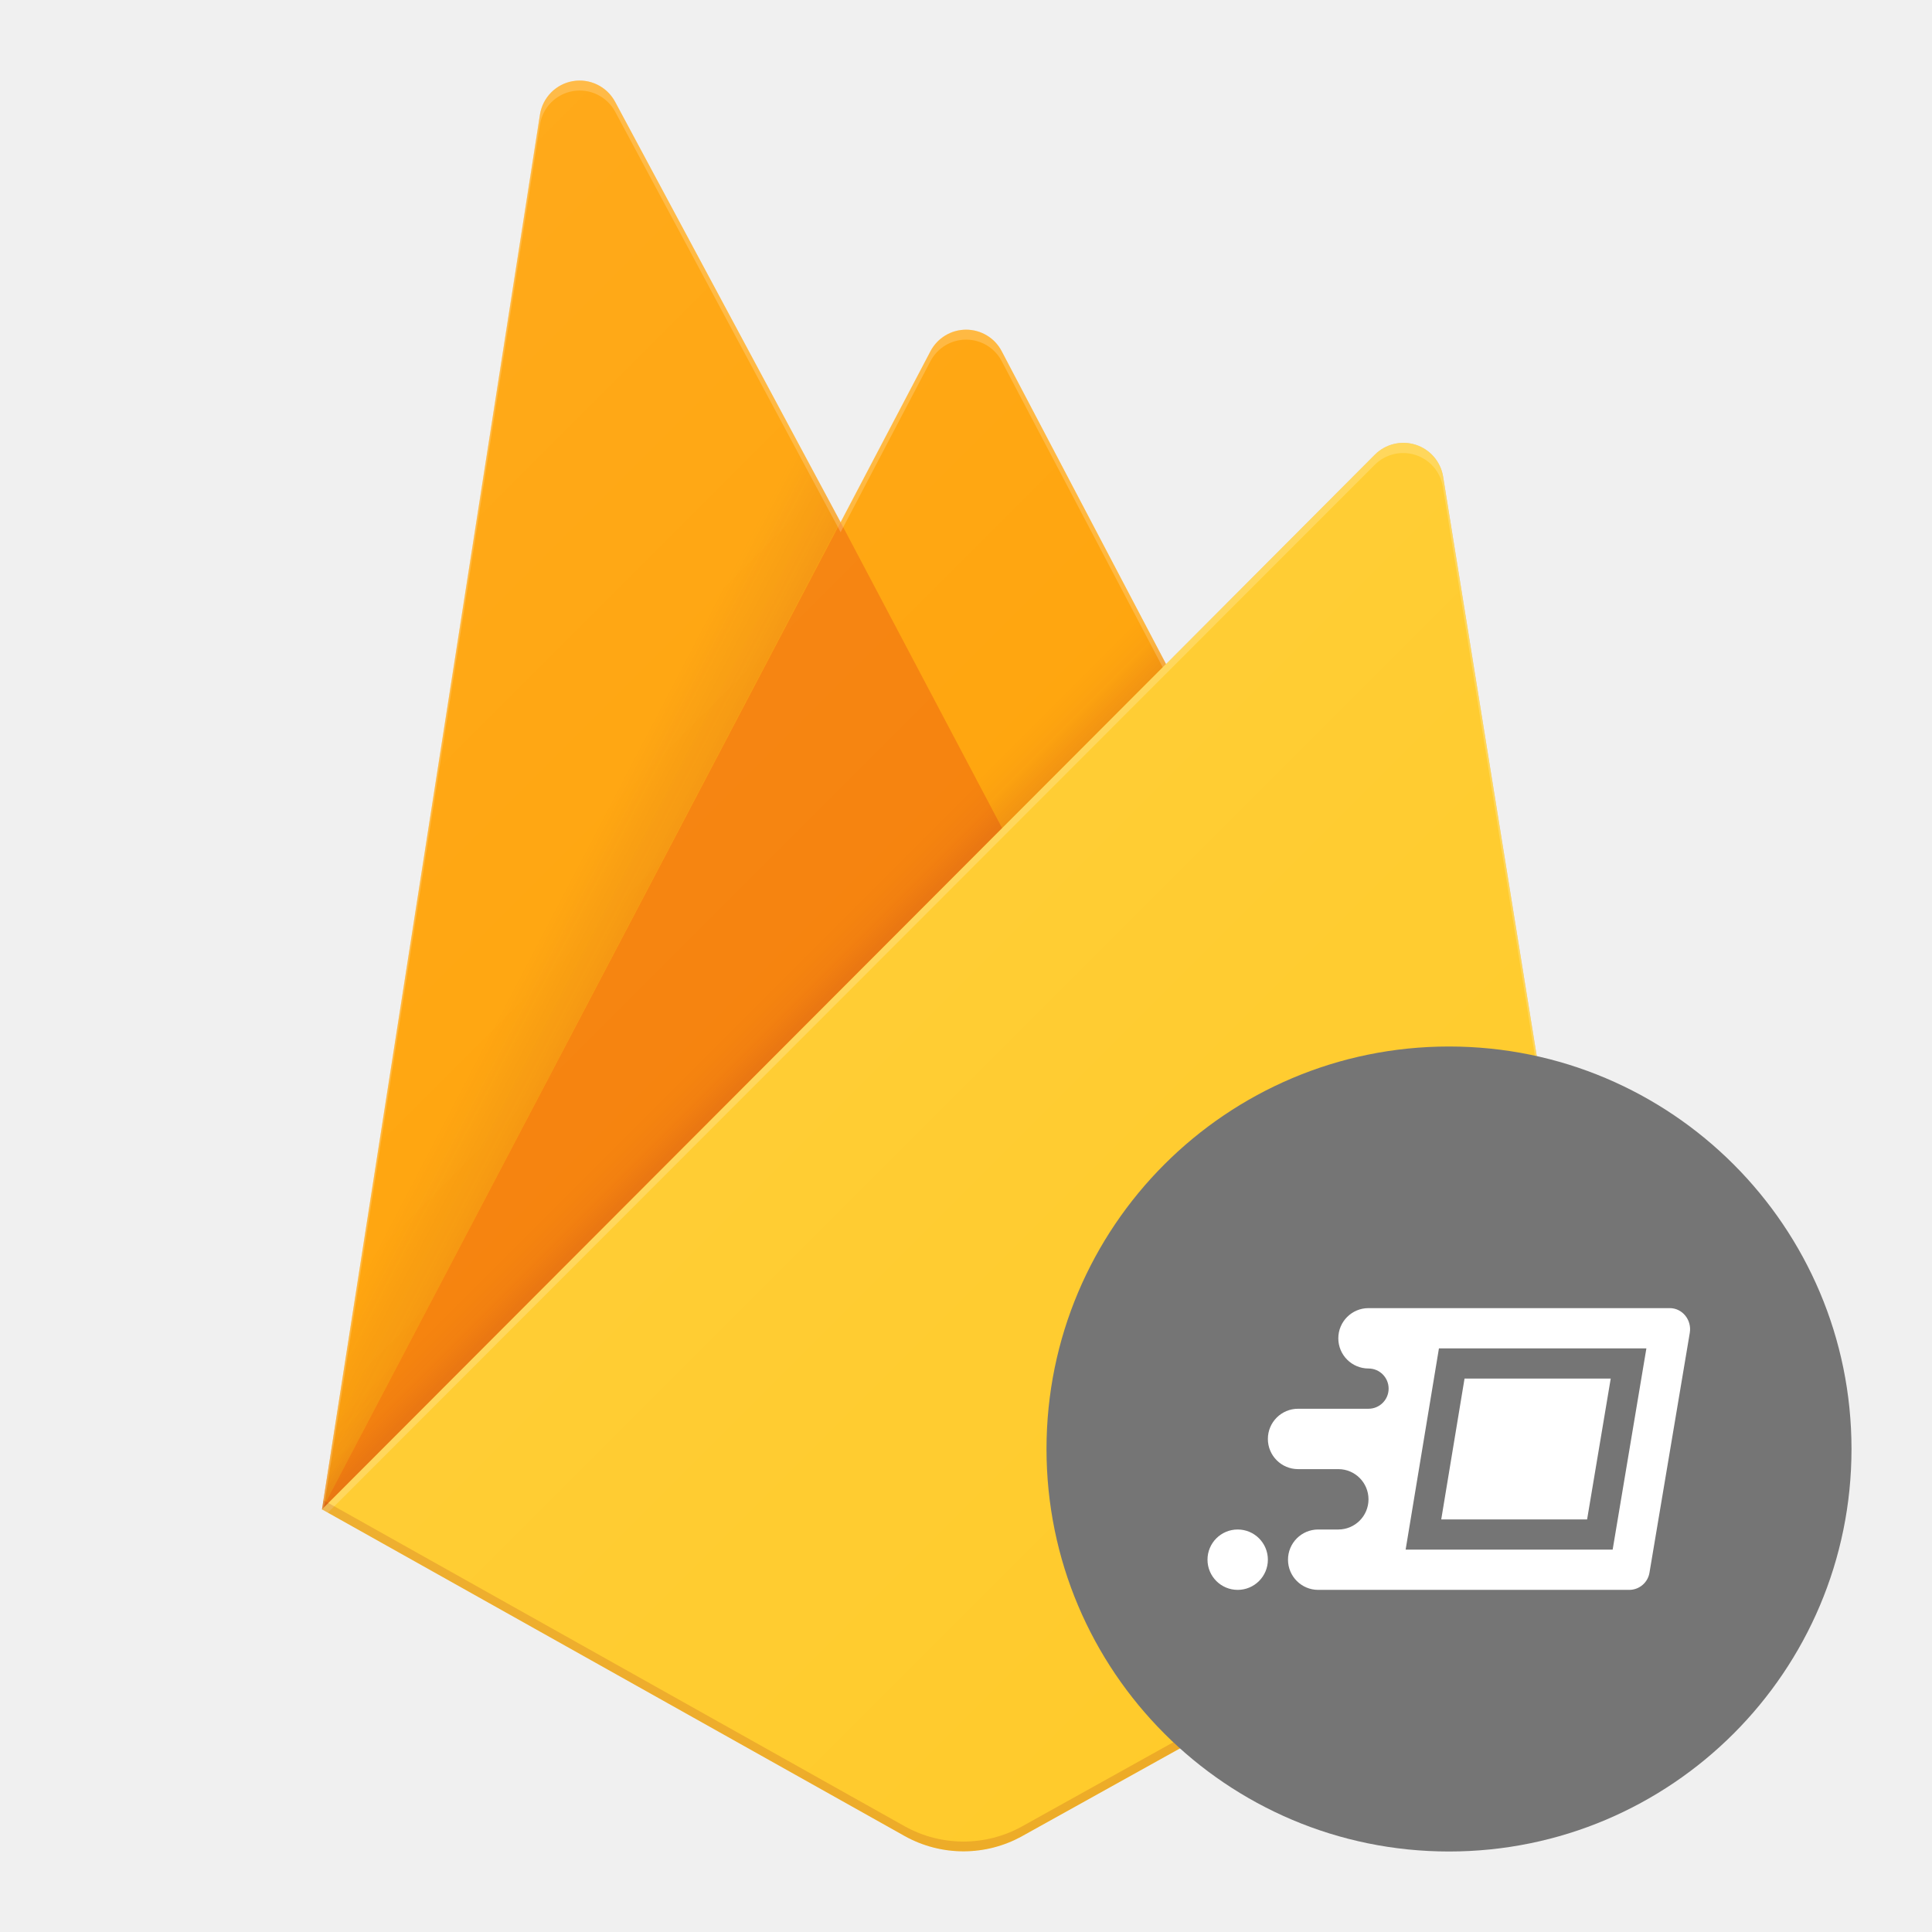
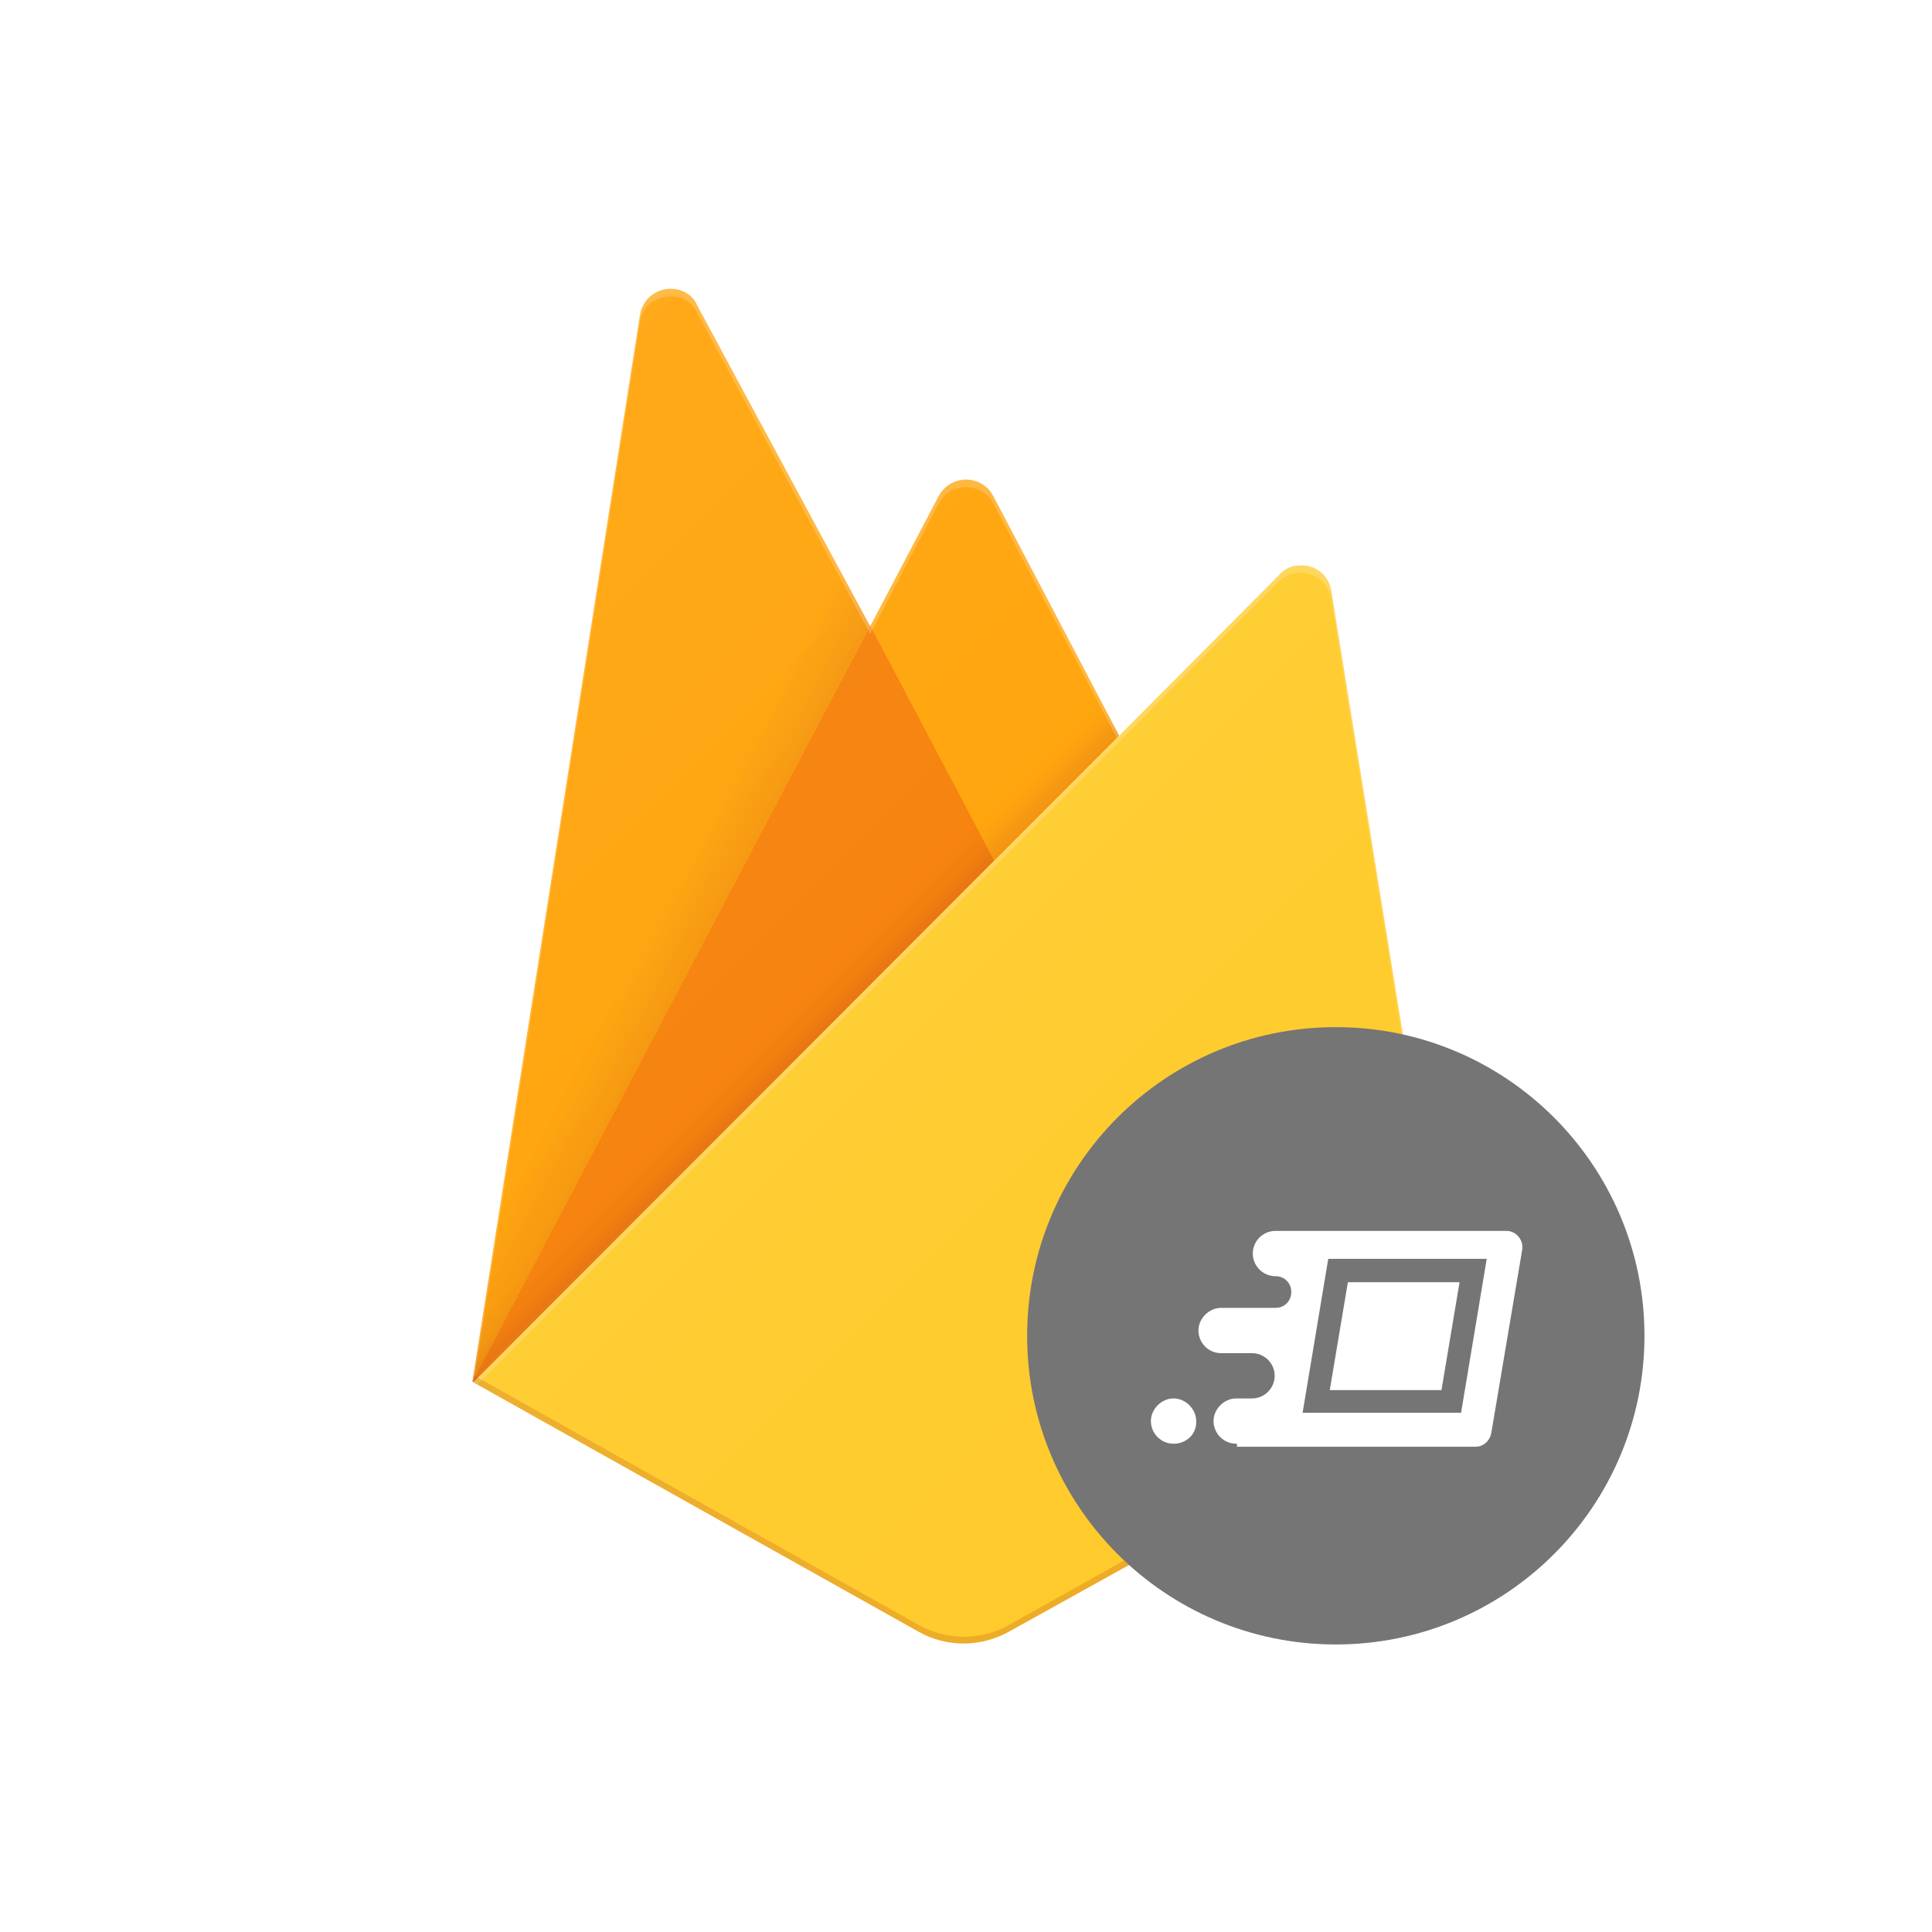
- <svg xmlns="http://www.w3.org/2000/svg" width="192" height="192">
-   <defs>
-     <clipPath id="a">
-       <path d="M143.41 47.34a4 4 0 0 0-6.77-2.16L115.88 66 99.54 34.89a4 4 0 0 0-7.08 0l-8.93 17-22.4-41.77a4 4 0 0 0-7.48 1.28L32 150l57.9 32.46a12 12 0 0 0 11.7 0L160 150z" fill="none" />
-     </clipPath>
-     <linearGradient x1="56.9" y1="102.54" x2="48.9" y2="98.36" gradientUnits="userSpaceOnUse" id="b">
-       <stop offset="0" stop-color="#a52714" />
-       <stop offset=".4" stop-color="#a52714" stop-opacity=".5" />
-       <stop offset=".8" stop-color="#a52714" stop-opacity="0" />
-     </linearGradient>
-     <linearGradient x1="90.89" y1="90.91" x2="87.31" y2="87.33" gradientUnits="userSpaceOnUse" id="c">
-       <stop offset="0" stop-color="#a52714" stop-opacity=".8" />
-       <stop offset=".5" stop-color="#a52714" stop-opacity=".21" />
-       <stop offset="1" stop-color="#a52714" stop-opacity="0" />
-     </linearGradient>
-     <linearGradient x1="27.188" y1="40.281" x2="160.875" y2="173.968" gradientUnits="userSpaceOnUse" id="d">
-       <stop offset="0" stop-color="#fff" stop-opacity=".1" />
-       <stop offset="1" stop-color="#fff" stop-opacity="0" />
-     </linearGradient>
-   </defs>
-   <g fill="none">
-     <path d="M0 0h192v192H0z" />
-     <g clip-path="url(#a)">
-       <path d="M32 150L53.66 11.39a4 4 0 0 1 7.48-1.27l22.4 41.78 8.93-17a4 4 0 0 1 7.08 0L160 150z" fill="#ffa000" />
-       <path d="M106 9L0 0v192l32-42z" fill="url(#b)" opacity=".12" />
-       <path d="M106.83 96.01l-23.3-44.12L32 150z" fill="#f57c00" />
-       <path d="M0 0h192v192H0z" fill="url(#c)" opacity=".2" />
-       <path d="M160 150L143.41 47.34a4 4 0 0 0-6.77-2.16L32 150l57.9 32.47a12 12 0 0 0 11.7 0z" fill="#ffca28" />
-       <path d="M143.41 47.34a4 4 0 0 0-6.77-2.16L115.88 66 99.54 34.89a4 4 0 0 0-7.08 0l-8.93 17-22.4-41.77a4 4 0 0 0-7.48 1.28L32 150h-.08l.07.08.57.28L115.83 67l20.78-20.8a4 4 0 0 1 6.78 2.16l16.45 101.74.16-.1zM32.19 149.81L53.66 12.39a4 4 0 0 1 7.48-1.28l22.4 41.78 8.93-17a4 4 0 0 1 7.08 0l16 30.43z" fill-opacity=".2" fill="#fff" />
-       <path d="M101.6 181.49a12 12 0 0 1-11.7 0l-57.76-32.4-.14.91 57.9 32.46a12 12 0 0 0 11.7 0L160 150l-.15-.92z" fill="#a52714" opacity=".2" />
-       <path d="M143.41 47.34a4 4 0 0 0-6.77-2.16L115.88 66 99.54 34.89a4 4 0 0 0-7.08 0l-8.93 17-22.4-41.77a4 4 0 0 0-7.48 1.28L32 150l57.9 32.46a12 12 0 0 0 11.7 0L160 150z" fill="url(#d)" />
+ <svg xmlns="http://www.w3.org/2000/svg" xmlns:xlink="http://www.w3.org/1999/xlink" version="1.1" id="Layer_1" x="0px" y="0px" viewBox="0 0 256 256" style="enable-background:new 0 0 256 256;" xml:space="preserve">
+   <style type="text/css">
+ 	.st0{fill:#FFFFFF;}
+ 	.st1{fill:none;}
+ 	.st2{clip-path:url(#SVGID_2_);}
+ 	.st3{fill:#FFA000;}
+ 	.st4{opacity:0.12;fill:url(#SVGID_3_);enable-background:new    ;}
+ 	.st5{fill:#F57C00;}
+ 	.st6{opacity:0.2;fill:url(#SVGID_4_);enable-background:new    ;}
+ 	.st7{fill:#FFCA28;}
+ 	.st8{fill:#FFFFFF;fill-opacity:0.2;}
+ 	.st9{opacity:0.2;fill:#A52714;enable-background:new    ;}
+ 	.st10{fill:url(#SVGID_5_);}
+ 	.st11{fill:#757575;}
+ </style>
+   <rect x="0" class="st0" width="256" height="256" />
+   <g>
+     <path class="st1" d="M30,30h196v196H30V30z" />
+     <g>
+       <g>
+         <defs>
+           <path id="SVGID_1_" d="M176.4,78.3c-0.4-2.3-2.4-3.7-4.7-3.3c-0.9,0.1-1.6,0.5-2.2,1.2l-21.2,21.3l-16.7-31.8      c-1.1-2-3.5-2.7-5.5-1.7c-0.7,0.4-1.4,1-1.7,1.7L115.3,83L92.4,40.3c-1.1-2-3.5-2.7-5.5-1.7c-1.2,0.6-2,1.7-2.2,2.9L62.6,183.1      l59.1,33.1c3.7,2.1,8.2,2.1,12,0l59.6-33.1L176.4,78.3z" />
+         </defs>
+         <clipPath id="SVGID_2_">
+           <use xlink:href="#SVGID_1_" style="overflow:visible;" />
+         </clipPath>
+         <g class="st2">
+           <path class="st3" d="M62.6,183.1L84.8,41.7c0.4-2.3,2.5-3.7,4.7-3.4c1.3,0.2,2.4,1,2.9,2.2L115.3,83l9.1-17.3      c1.1-2,3.5-2.7,5.5-1.7c0.7,0.4,1.4,1,1.7,1.7l61.7,117.5L62.6,183.1L62.6,183.1z" />
+           <linearGradient id="SVGID_3_" gradientUnits="userSpaceOnUse" x1="88.08" y1="-99.312" x2="79.913" y2="-103.58" gradientTransform="matrix(1 0 0 1 0 234)">
+             <stop offset="0" style="stop-color:#A52714" />
+             <stop offset="0.4" style="stop-color:#A52714;stop-opacity:0.5" />
+             <stop offset="0.8" style="stop-color:#A52714;stop-opacity:0" />
+           </linearGradient>
+           <path class="st4" d="M138.2,39.2L30,30v196l32.6-42.9L138.2,39.2z" />
+           <path class="st5" d="M139.1,128l-23.8-45.1L62.6,183.1L139.1,128z" />
+           <linearGradient id="SVGID_4_" gradientUnits="userSpaceOnUse" x1="122.794" y1="-111.206" x2="119.139" y2="-114.861" gradientTransform="matrix(1 0 0 1 0 234)">
+             <stop offset="0" style="stop-color:#A52714;stop-opacity:0.8" />
+             <stop offset="0.5" style="stop-color:#A52714;stop-opacity:0.21" />
+             <stop offset="1" style="stop-color:#A52714;stop-opacity:0" />
+           </linearGradient>
+           <path class="st6" d="M30,30h196v196H30V30z" />
+           <path class="st7" d="M193.4,183.1l-17-104.8c-0.4-2.3-2.4-3.7-4.7-3.3c-0.9,0.1-1.6,0.5-2.2,1.2l-106.8,107l59.1,33.1      c3.7,2.1,8.2,2.1,12,0L193.4,183.1z" />
+           <path class="st8" d="M176.4,78.3c-0.4-2.3-2.4-3.7-4.7-3.3c-0.9,0.1-1.6,0.5-2.2,1.2l-21.2,21.3l-16.7-31.8      c-1.1-2-3.5-2.7-5.5-1.7c-0.7,0.4-1.4,1-1.7,1.7L115.3,83L92.4,40.3c-1.1-2-3.5-2.7-5.5-1.7c-1.2,0.6-2,1.7-2.2,2.9L62.6,183.1      h-0.1l0.1,0.1l0.6,0.3l85-85.1l21.2-21.3c1.6-1.6,4.2-1.6,5.8,0c0.6,0.6,1,1.4,1.2,2.3l16.8,103.9l0.2-0.1L176.4,78.3z       M62.8,183l22-140.3c0.3-2.3,2.5-3.7,4.7-3.4c1.3,0.2,2.4,1,2.9,2.2L115.3,84l9.1-17.3c1.1-2,3.5-2.7,5.5-1.7      c0.7,0.4,1.4,1,1.7,1.7l16.4,31.1L62.8,183z" />
+           <path class="st9" d="M133.7,215.3c-3.7,2.1-8.2,2.1-12,0l-59-33.1l-0.1,0.9l59.1,33.1c3.7,2.1,8.2,2.1,12,0l59.6-33.1l-0.2-1      L133.7,215.3z" />
+           <linearGradient id="SVGID_5_" gradientUnits="userSpaceOnUse" x1="59.122" y1="-164.248" x2="195.594" y2="-27.776" gradientTransform="matrix(1 0 0 1 0 234)">
+             <stop offset="0" style="stop-color:#FFFFFF;stop-opacity:0.1" />
+             <stop offset="1" style="stop-color:#FFFFFF;stop-opacity:0" />
+           </linearGradient>
+           <path class="st10" d="M176.4,78.3c-0.4-2.3-2.4-3.7-4.7-3.3c-0.9,0.1-1.6,0.5-2.2,1.2l-21.2,21.3l-16.7-31.8      c-1.1-2-3.5-2.7-5.5-1.7c-0.7,0.4-1.4,1-1.7,1.7L115.3,83L92.4,40.3c-1.1-2-3.5-2.7-5.5-1.7c-1.2,0.6-2,1.7-2.2,2.9L62.6,183.1      l59.1,33.1c3.7,2.1,8.2,2.1,12,0l59.6-33.1L176.4,78.3z" />
+         </g>
+       </g>
    </g>
-     <circle cx="144" cy="144" r="40" fill="#757575" />
-     <path d="M131 158a3 3 0 0 1 0-6h2a3 3 0 0 0 0-6h-4a3 3 0 0 1 0-6h7a2 2 0 1 0 0-4 3 3 0 0 1 0-6h29.94c1.254 0 2.204 1.176 1.988 2.462l-4 23.8A2.042 2.042 0 0 1 161.94 158zm8.69-4h20.574l3.352-20H143zm18.034-3h-14.496l2.316-14h14.528zM123 158a3 3 0 1 1 0-6 3 3 0 0 1 0 6z" fill="#fff" fill-rule="evenodd" />
+     <circle class="st11" cx="177" cy="177" r="40.9" />
+     <path class="st0" d="M163.8,191.3c-1.7,0-3-1.4-3-3s1.4-3,3-3h2.1c1.7,0,3-1.4,3-3c0-1.7-1.4-3-3-3h-4.1c-1.7,0-3-1.4-3-3   s1.4-3,3-3h7.2c1.2,0,2.1-0.9,2.1-2.1c0-1.2-0.9-2.1-2.1-2.1c-1.7,0-3-1.4-3-3c0-1.7,1.4-3,3-3h30.6c1.3,0,2.3,1.2,2.1,2.5   l-4.1,24.3c-0.2,1-1,1.8-2.1,1.8h-31.6V191.3z M172.6,187.2h21l3.4-20.4h-21L172.6,187.2z M191,184.2h-14.8l2.4-14.3h14.8   L191,184.2z M155.5,191.3c-1.7,0-3-1.4-3-3s1.4-3,3-3s3,1.4,3,3C158.6,189.9,157.3,191.3,155.5,191.3z" />
  </g>
</svg>
